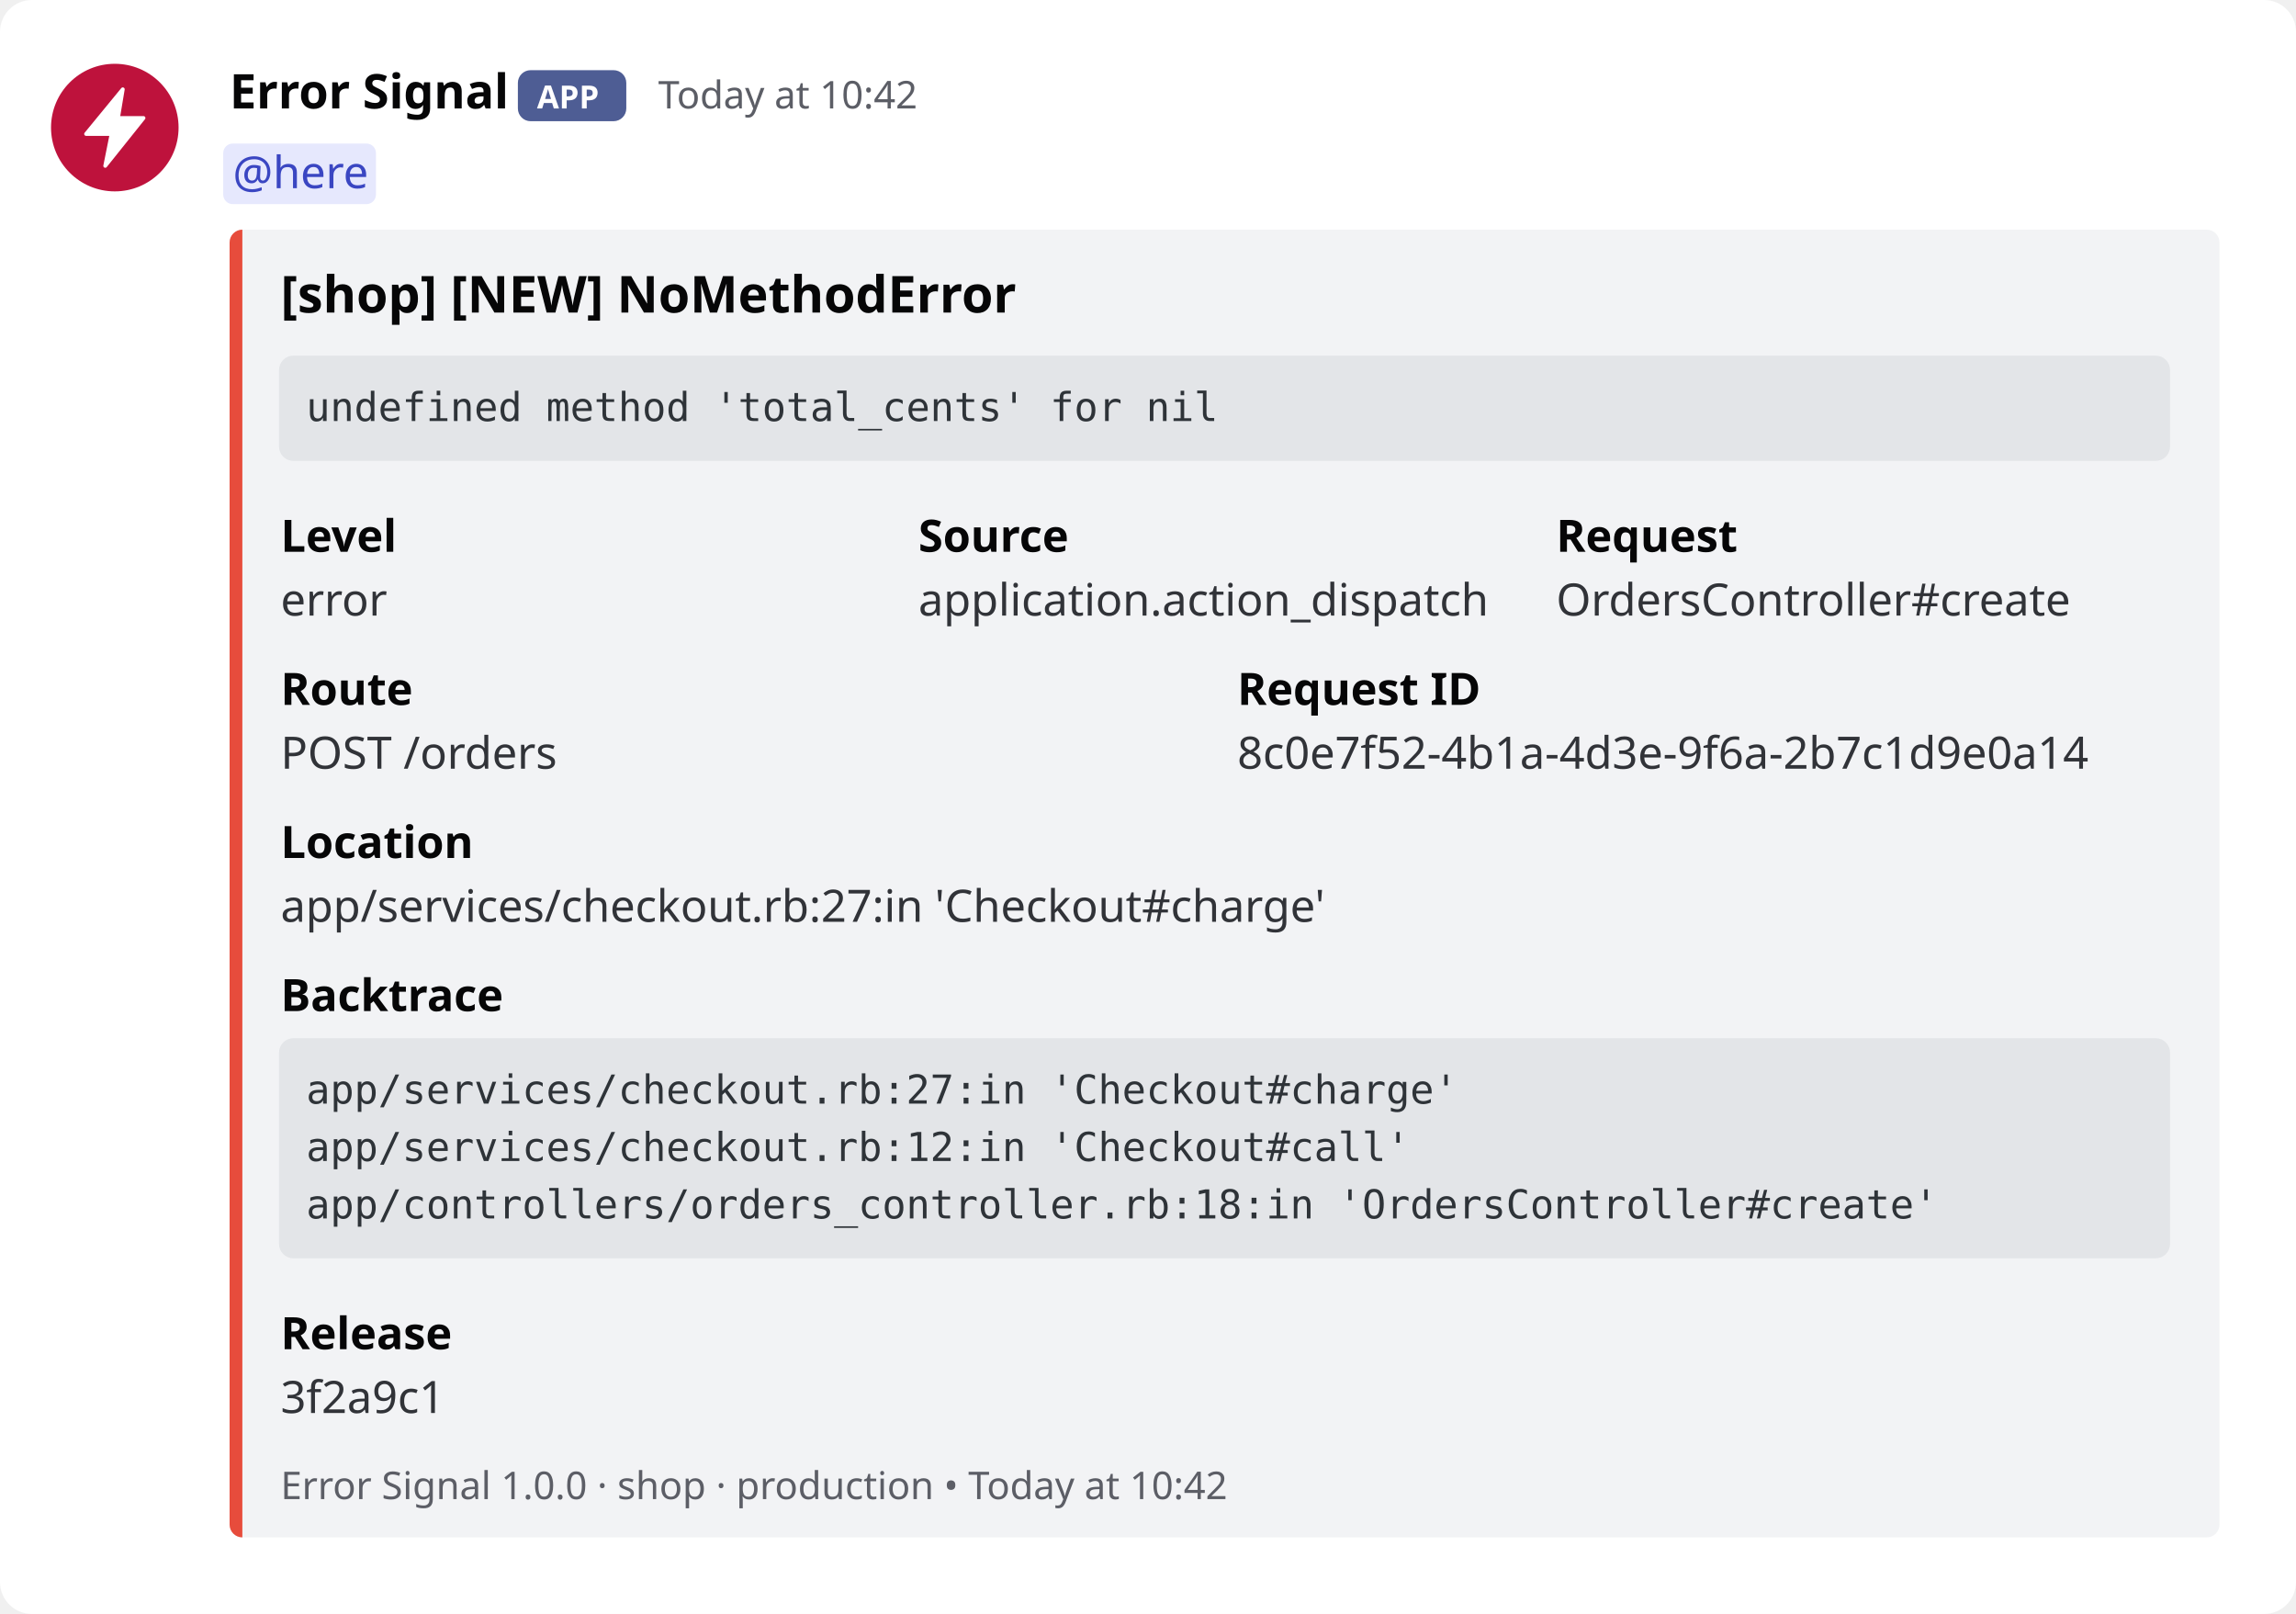
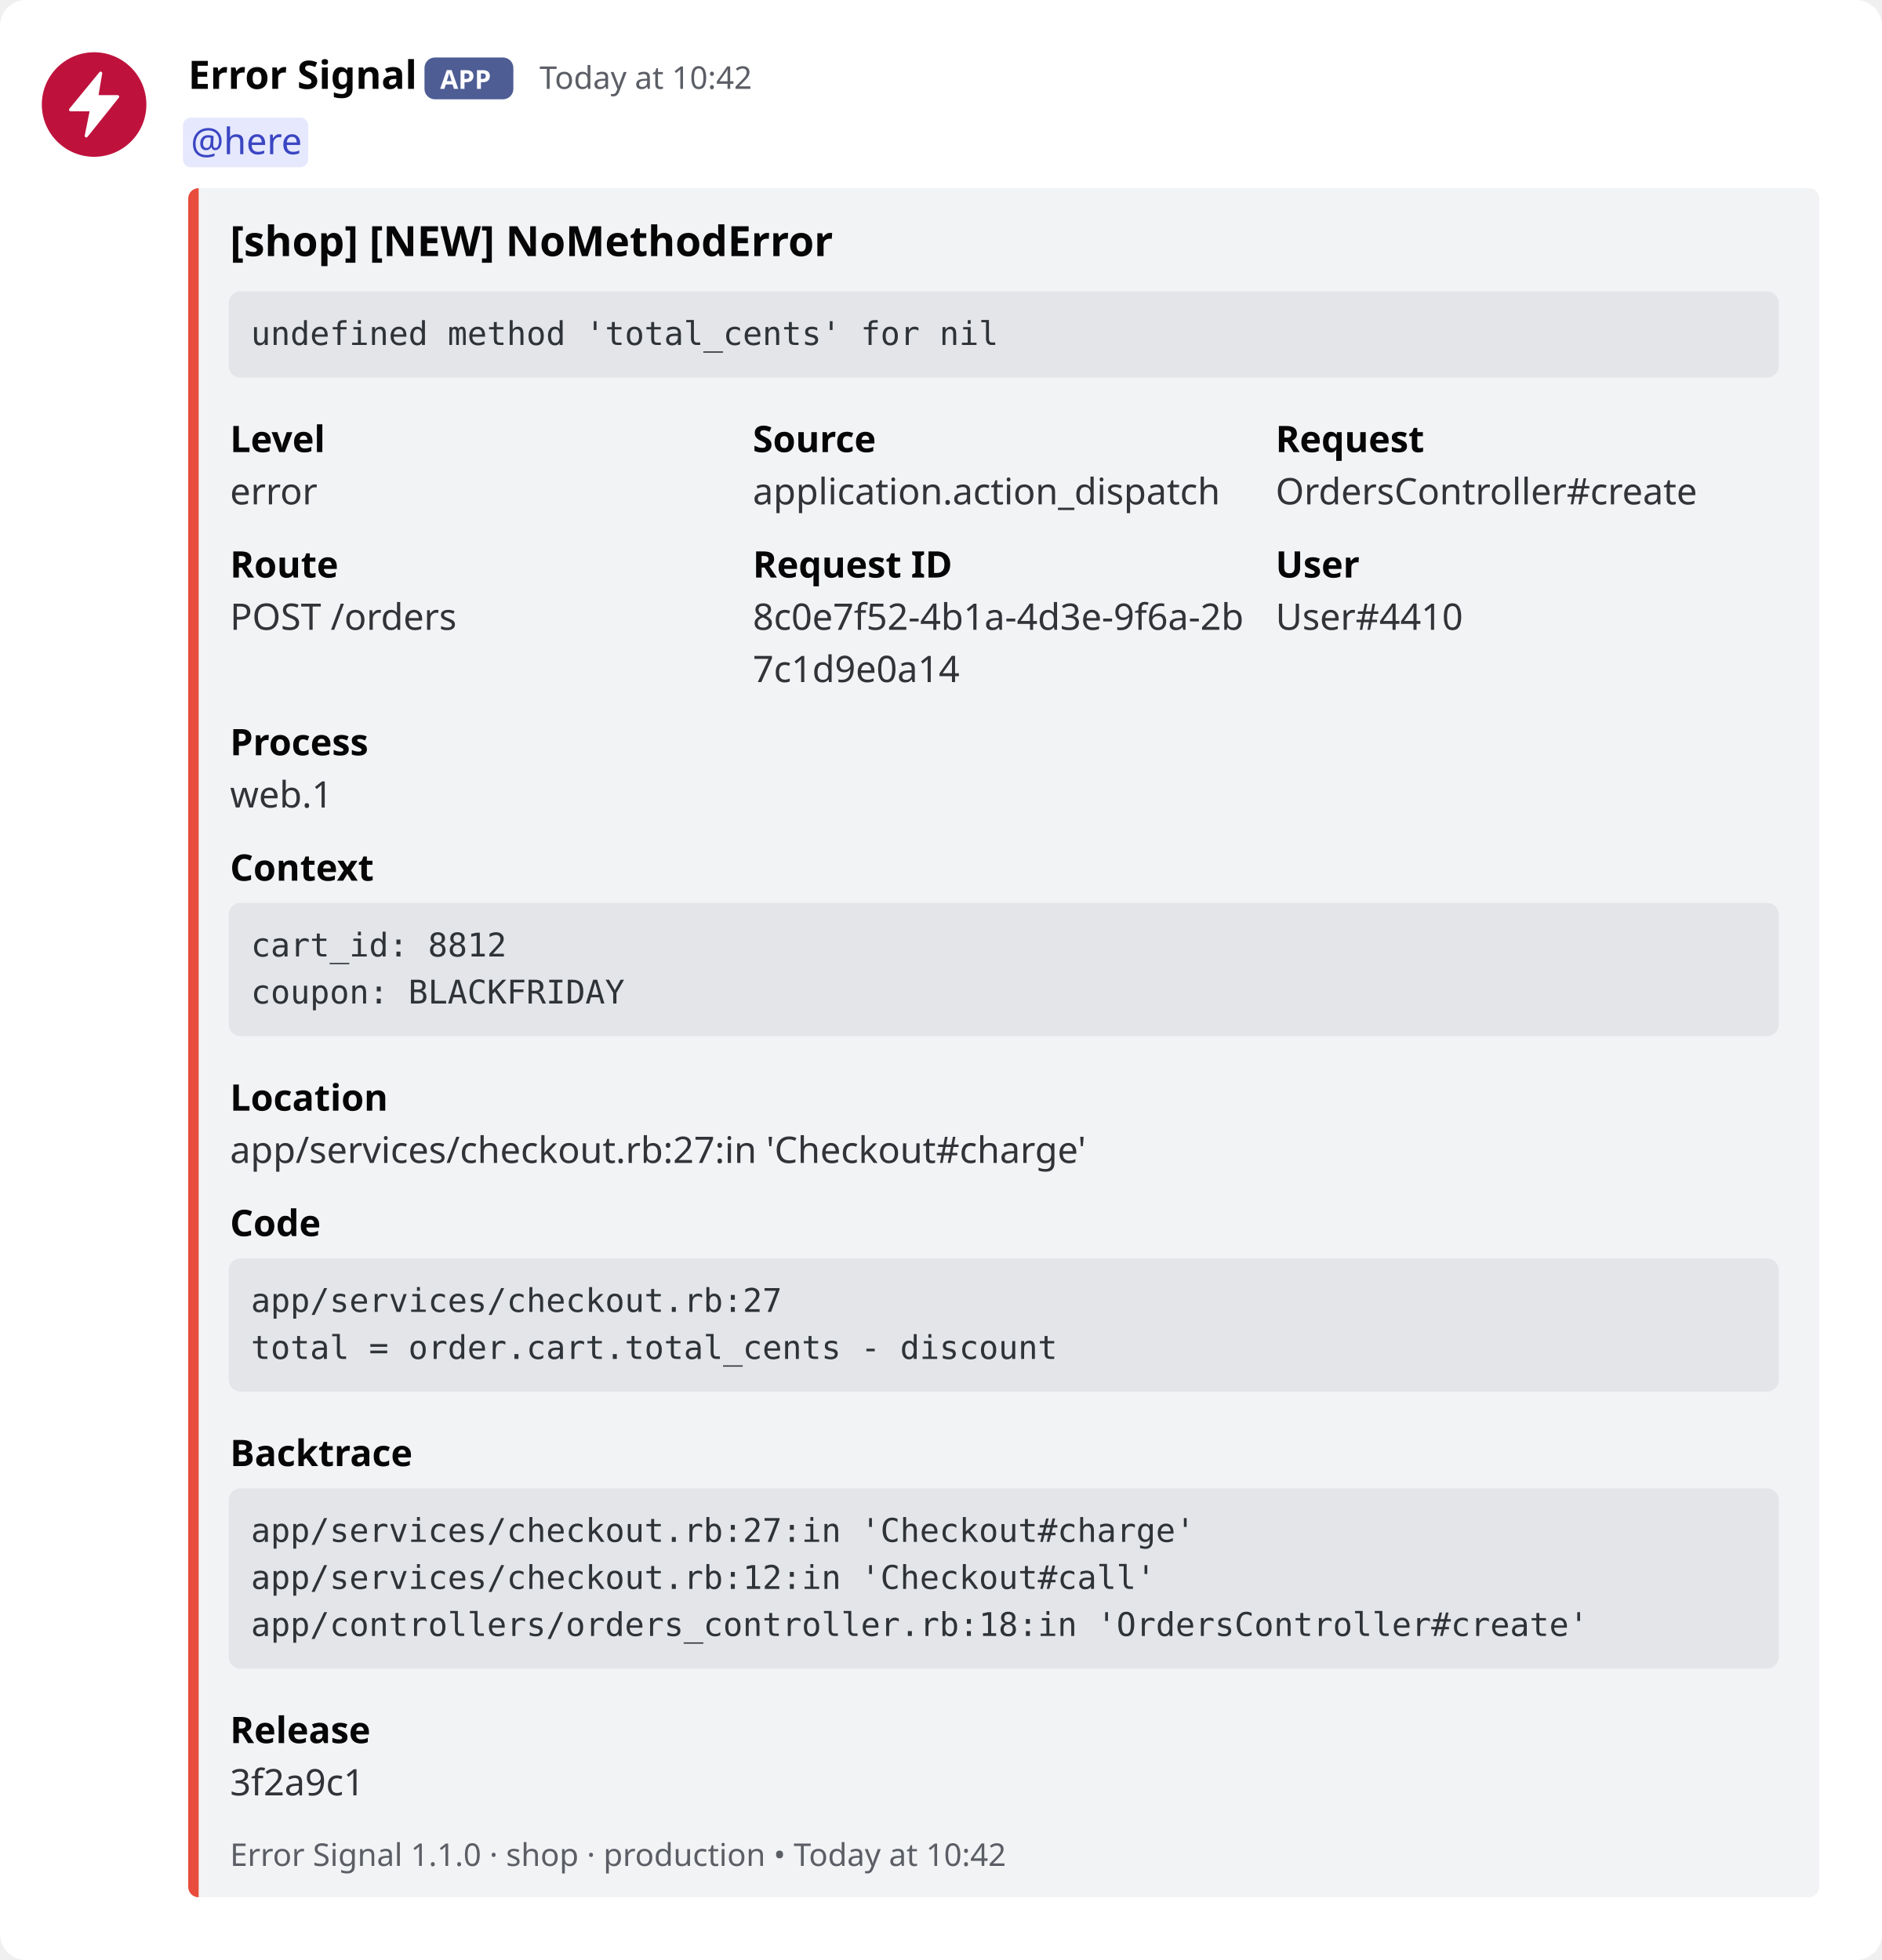
- <svg xmlns="http://www.w3.org/2000/svg" width="720" height="506" viewBox="0 0 720 506" role="img" aria-labelledby="t d">
-   <rect width="720" height="506" rx="10" fill="#ffffff" />
+ <svg xmlns="http://www.w3.org/2000/svg" width="720" height="750" viewBox="0 0 720 750" role="img" aria-labelledby="t d">
+   <rect width="720" height="750" rx="10" fill="#ffffff" />
  <circle cx="36" cy="40" r="20" fill="#be123c" />
  <path d="M38.5 28 L27 42 H35 L33 52 L45 37 H37 Z" fill="#fff" stroke="#fff" stroke-width="1.2" stroke-linejoin="round" />
  <text x="72.0" y="34.0" font-family="-apple-system, BlinkMacSystemFont, &quot;Segoe UI&quot;, &quot;Noto Sans&quot;, Helvetica, Arial, sans-serif" font-size="15" font-weight="600" fill="#060607">Error Signal</text>
  <rect x="162.4" y="22" width="34" height="16" rx="4" fill="#4e5d94" />
  <text x="168.4" y="34.0" font-family="-apple-system, BlinkMacSystemFont, &quot;Segoe UI&quot;, &quot;Noto Sans&quot;, Helvetica, Arial, sans-serif" font-size="10" font-weight="700" fill="#ffffff">APP</text>
  <text x="206.4" y="34.0" font-family="-apple-system, BlinkMacSystemFont, &quot;Segoe UI&quot;, &quot;Noto Sans&quot;, Helvetica, Arial, sans-serif" font-size="12" font-weight="400" fill="#5c5e66">Today at 10:42</text>
  <rect x="70" y="45" width="47.9" height="19" rx="3" fill="#e6e8fd" />
  <text x="73.0" y="59.0" font-family="-apple-system, BlinkMacSystemFont, &quot;Segoe UI&quot;, &quot;Noto Sans&quot;, Helvetica, Arial, sans-serif" font-size="14" font-weight="500" fill="#3a46c2">@here</text>
-   <rect x="72" y="72" width="624" height="410" rx="4" fill="#f2f3f5" />
-   <path d="M76 72 a4 4 0 0 0 -4 4 v402 a4 4 0 0 0 4 4 z" fill="#e74c3c" />
+   <rect x="72" y="72" width="624" height="654" rx="4" fill="#f2f3f5" />
+   <path d="M76 72 a4 4 0 0 0 -4 4 v646 a4 4 0 0 0 4 4 z" fill="#e74c3c" />
  <text x="88.0" y="98.0" font-family="-apple-system, BlinkMacSystemFont, &quot;Segoe UI&quot;, &quot;Noto Sans&quot;, Helvetica, Arial, sans-serif" font-size="16" font-weight="700" fill="#060607">[shop] [NEW] NoMethodError</text>
  <rect x="88" y="112" width="592" height="32" rx="4" fill="#e3e5e8" stroke="#e3e5e8" />
  <text x="96.0" y="132.0" font-family="ui-monospace, SFMono-Regular, Menlo, Consolas, monospace" font-size="12.5" font-weight="400" fill="#2e3338">undefined method 'total_cents' for nil</text>
  <text x="88.0" y="173.0" font-family="-apple-system, BlinkMacSystemFont, &quot;Segoe UI&quot;, &quot;Noto Sans&quot;, Helvetica, Arial, sans-serif" font-size="14" font-weight="700" fill="#060607">Level</text>
  <text x="88.0" y="193.0" font-family="-apple-system, BlinkMacSystemFont, &quot;Segoe UI&quot;, &quot;Noto Sans&quot;, Helvetica, Arial, sans-serif" font-size="14" font-weight="400" fill="#313338">error</text>
  <text x="288.0" y="173.0" font-family="-apple-system, BlinkMacSystemFont, &quot;Segoe UI&quot;, &quot;Noto Sans&quot;, Helvetica, Arial, sans-serif" font-size="14" font-weight="700" fill="#060607">Source</text>
  <text x="288.0" y="193.0" font-family="-apple-system, BlinkMacSystemFont, &quot;Segoe UI&quot;, &quot;Noto Sans&quot;, Helvetica, Arial, sans-serif" font-size="14" font-weight="400" fill="#313338">application.action_dispatch</text>
  <text x="488.0" y="173.0" font-family="-apple-system, BlinkMacSystemFont, &quot;Segoe UI&quot;, &quot;Noto Sans&quot;, Helvetica, Arial, sans-serif" font-size="14" font-weight="700" fill="#060607">Request</text>
  <text x="488.0" y="193.0" font-family="-apple-system, BlinkMacSystemFont, &quot;Segoe UI&quot;, &quot;Noto Sans&quot;, Helvetica, Arial, sans-serif" font-size="14" font-weight="400" fill="#313338">OrdersController#create</text>
  <text x="88.0" y="221.0" font-family="-apple-system, BlinkMacSystemFont, &quot;Segoe UI&quot;, &quot;Noto Sans&quot;, Helvetica, Arial, sans-serif" font-size="14" font-weight="700" fill="#060607">Route</text>
  <text x="88.0" y="241.0" font-family="-apple-system, BlinkMacSystemFont, &quot;Segoe UI&quot;, &quot;Noto Sans&quot;, Helvetica, Arial, sans-serif" font-size="14" font-weight="400" fill="#313338">POST /orders</text>
-   <text x="388.0" y="221.0" font-family="-apple-system, BlinkMacSystemFont, &quot;Segoe UI&quot;, &quot;Noto Sans&quot;, Helvetica, Arial, sans-serif" font-size="14" font-weight="700" fill="#060607">Request ID</text>
-   <text x="388.0" y="241.0" font-family="-apple-system, BlinkMacSystemFont, &quot;Segoe UI&quot;, &quot;Noto Sans&quot;, Helvetica, Arial, sans-serif" font-size="14" font-weight="400" fill="#313338">8c0e7f52-4b1a-4d3e-9f6a-2b7c1d9e0a14</text>
-   <text x="88.0" y="269.0" font-family="-apple-system, BlinkMacSystemFont, &quot;Segoe UI&quot;, &quot;Noto Sans&quot;, Helvetica, Arial, sans-serif" font-size="14" font-weight="700" fill="#060607">Location</text>
-   <text x="88.0" y="289.0" font-family="-apple-system, BlinkMacSystemFont, &quot;Segoe UI&quot;, &quot;Noto Sans&quot;, Helvetica, Arial, sans-serif" font-size="14" font-weight="400" fill="#313338">app/services/checkout.rb:27:in 'Checkout#charge'</text>
-   <text x="88.0" y="317.0" font-family="-apple-system, BlinkMacSystemFont, &quot;Segoe UI&quot;, &quot;Noto Sans&quot;, Helvetica, Arial, sans-serif" font-size="14" font-weight="700" fill="#060607">Backtrace</text>
-   <rect x="88.0" y="326" width="592.0" height="68" rx="4" fill="#e3e5e8" stroke="#e3e5e8" />
-   <text x="96.0" y="346.0" font-family="ui-monospace, SFMono-Regular, Menlo, Consolas, monospace" font-size="12.5" font-weight="400" fill="#2e3338">app/services/checkout.rb:27:in 'Checkout#charge'</text>
-   <text x="96.0" y="364.0" font-family="ui-monospace, SFMono-Regular, Menlo, Consolas, monospace" font-size="12.5" font-weight="400" fill="#2e3338">app/services/checkout.rb:12:in 'Checkout#call'</text>
-   <text x="96.0" y="382.0" font-family="ui-monospace, SFMono-Regular, Menlo, Consolas, monospace" font-size="12.5" font-weight="400" fill="#2e3338">app/controllers/orders_controller.rb:18:in 'OrdersController#create'</text>
-   <text x="88.0" y="423.0" font-family="-apple-system, BlinkMacSystemFont, &quot;Segoe UI&quot;, &quot;Noto Sans&quot;, Helvetica, Arial, sans-serif" font-size="14" font-weight="700" fill="#060607">Release</text>
-   <text x="88.0" y="443.0" font-family="-apple-system, BlinkMacSystemFont, &quot;Segoe UI&quot;, &quot;Noto Sans&quot;, Helvetica, Arial, sans-serif" font-size="14" font-weight="400" fill="#313338">3f2a9c1</text>
-   <text x="88.0" y="470.0" font-family="-apple-system, BlinkMacSystemFont, &quot;Segoe UI&quot;, &quot;Noto Sans&quot;, Helvetica, Arial, sans-serif" font-size="12" font-weight="400" fill="#5c5e66">Error Signal 1.0.0 · shop · production • Today at 10:42</text>
+   <text x="288.0" y="221.0" font-family="-apple-system, BlinkMacSystemFont, &quot;Segoe UI&quot;, &quot;Noto Sans&quot;, Helvetica, Arial, sans-serif" font-size="14" font-weight="700" fill="#060607">Request ID</text>
+   <text x="288.0" y="241.0" font-family="-apple-system, BlinkMacSystemFont, &quot;Segoe UI&quot;, &quot;Noto Sans&quot;, Helvetica, Arial, sans-serif" font-size="14" font-weight="400" fill="#313338">8c0e7f52-4b1a-4d3e-9f6a-2b</text>
+   <text x="288.0" y="261.0" font-family="-apple-system, BlinkMacSystemFont, &quot;Segoe UI&quot;, &quot;Noto Sans&quot;, Helvetica, Arial, sans-serif" font-size="14" font-weight="400" fill="#313338">7c1d9e0a14</text>
+   <text x="488.0" y="221.0" font-family="-apple-system, BlinkMacSystemFont, &quot;Segoe UI&quot;, &quot;Noto Sans&quot;, Helvetica, Arial, sans-serif" font-size="14" font-weight="700" fill="#060607">User</text>
+   <text x="488.0" y="241.0" font-family="-apple-system, BlinkMacSystemFont, &quot;Segoe UI&quot;, &quot;Noto Sans&quot;, Helvetica, Arial, sans-serif" font-size="14" font-weight="400" fill="#313338">User#4410</text>
+   <text x="88.0" y="289.0" font-family="-apple-system, BlinkMacSystemFont, &quot;Segoe UI&quot;, &quot;Noto Sans&quot;, Helvetica, Arial, sans-serif" font-size="14" font-weight="700" fill="#060607">Process</text>
+   <text x="88.0" y="309.0" font-family="-apple-system, BlinkMacSystemFont, &quot;Segoe UI&quot;, &quot;Noto Sans&quot;, Helvetica, Arial, sans-serif" font-size="14" font-weight="400" fill="#313338">web.1</text>
+   <text x="88.0" y="337.0" font-family="-apple-system, BlinkMacSystemFont, &quot;Segoe UI&quot;, &quot;Noto Sans&quot;, Helvetica, Arial, sans-serif" font-size="14" font-weight="700" fill="#060607">Context</text>
+   <rect x="88.0" y="346" width="592.0" height="50" rx="4" fill="#e3e5e8" stroke="#e3e5e8" />
+   <text x="96.0" y="366.0" font-family="ui-monospace, SFMono-Regular, Menlo, Consolas, monospace" font-size="12.5" font-weight="400" fill="#2e3338">cart_id: 8812</text>
+   <text x="96.0" y="384.0" font-family="ui-monospace, SFMono-Regular, Menlo, Consolas, monospace" font-size="12.5" font-weight="400" fill="#2e3338">coupon: BLACKFRIDAY</text>
+   <text x="88.0" y="425.0" font-family="-apple-system, BlinkMacSystemFont, &quot;Segoe UI&quot;, &quot;Noto Sans&quot;, Helvetica, Arial, sans-serif" font-size="14" font-weight="700" fill="#060607">Location</text>
+   <text x="88.0" y="445.0" font-family="-apple-system, BlinkMacSystemFont, &quot;Segoe UI&quot;, &quot;Noto Sans&quot;, Helvetica, Arial, sans-serif" font-size="14" font-weight="400" fill="#313338">app/services/checkout.rb:27:in 'Checkout#charge'</text>
+   <text x="88.0" y="473.0" font-family="-apple-system, BlinkMacSystemFont, &quot;Segoe UI&quot;, &quot;Noto Sans&quot;, Helvetica, Arial, sans-serif" font-size="14" font-weight="700" fill="#060607">Code</text>
+   <rect x="88.0" y="482" width="592.0" height="50" rx="4" fill="#e3e5e8" stroke="#e3e5e8" />
+   <text x="96.0" y="502.0" font-family="ui-monospace, SFMono-Regular, Menlo, Consolas, monospace" font-size="12.5" font-weight="400" fill="#2e3338">app/services/checkout.rb:27</text>
+   <text x="96.0" y="520.0" font-family="ui-monospace, SFMono-Regular, Menlo, Consolas, monospace" font-size="12.5" font-weight="400" fill="#2e3338">total = order.cart.total_cents - discount</text>
+   <text x="88.0" y="561.0" font-family="-apple-system, BlinkMacSystemFont, &quot;Segoe UI&quot;, &quot;Noto Sans&quot;, Helvetica, Arial, sans-serif" font-size="14" font-weight="700" fill="#060607">Backtrace</text>
+   <rect x="88.0" y="570" width="592.0" height="68" rx="4" fill="#e3e5e8" stroke="#e3e5e8" />
+   <text x="96.0" y="590.0" font-family="ui-monospace, SFMono-Regular, Menlo, Consolas, monospace" font-size="12.5" font-weight="400" fill="#2e3338">app/services/checkout.rb:27:in 'Checkout#charge'</text>
+   <text x="96.0" y="608.0" font-family="ui-monospace, SFMono-Regular, Menlo, Consolas, monospace" font-size="12.5" font-weight="400" fill="#2e3338">app/services/checkout.rb:12:in 'Checkout#call'</text>
+   <text x="96.0" y="626.0" font-family="ui-monospace, SFMono-Regular, Menlo, Consolas, monospace" font-size="12.5" font-weight="400" fill="#2e3338">app/controllers/orders_controller.rb:18:in 'OrdersController#create'</text>
+   <text x="88.0" y="667.0" font-family="-apple-system, BlinkMacSystemFont, &quot;Segoe UI&quot;, &quot;Noto Sans&quot;, Helvetica, Arial, sans-serif" font-size="14" font-weight="700" fill="#060607">Release</text>
+   <text x="88.0" y="687.0" font-family="-apple-system, BlinkMacSystemFont, &quot;Segoe UI&quot;, &quot;Noto Sans&quot;, Helvetica, Arial, sans-serif" font-size="14" font-weight="400" fill="#313338">3f2a9c1</text>
+   <text x="88.0" y="714.0" font-family="-apple-system, BlinkMacSystemFont, &quot;Segoe UI&quot;, &quot;Noto Sans&quot;, Helvetica, Arial, sans-serif" font-size="12" font-weight="400" fill="#5c5e66">Error Signal 1.1.0 · shop · production • Today at 10:42</text>
</svg>
